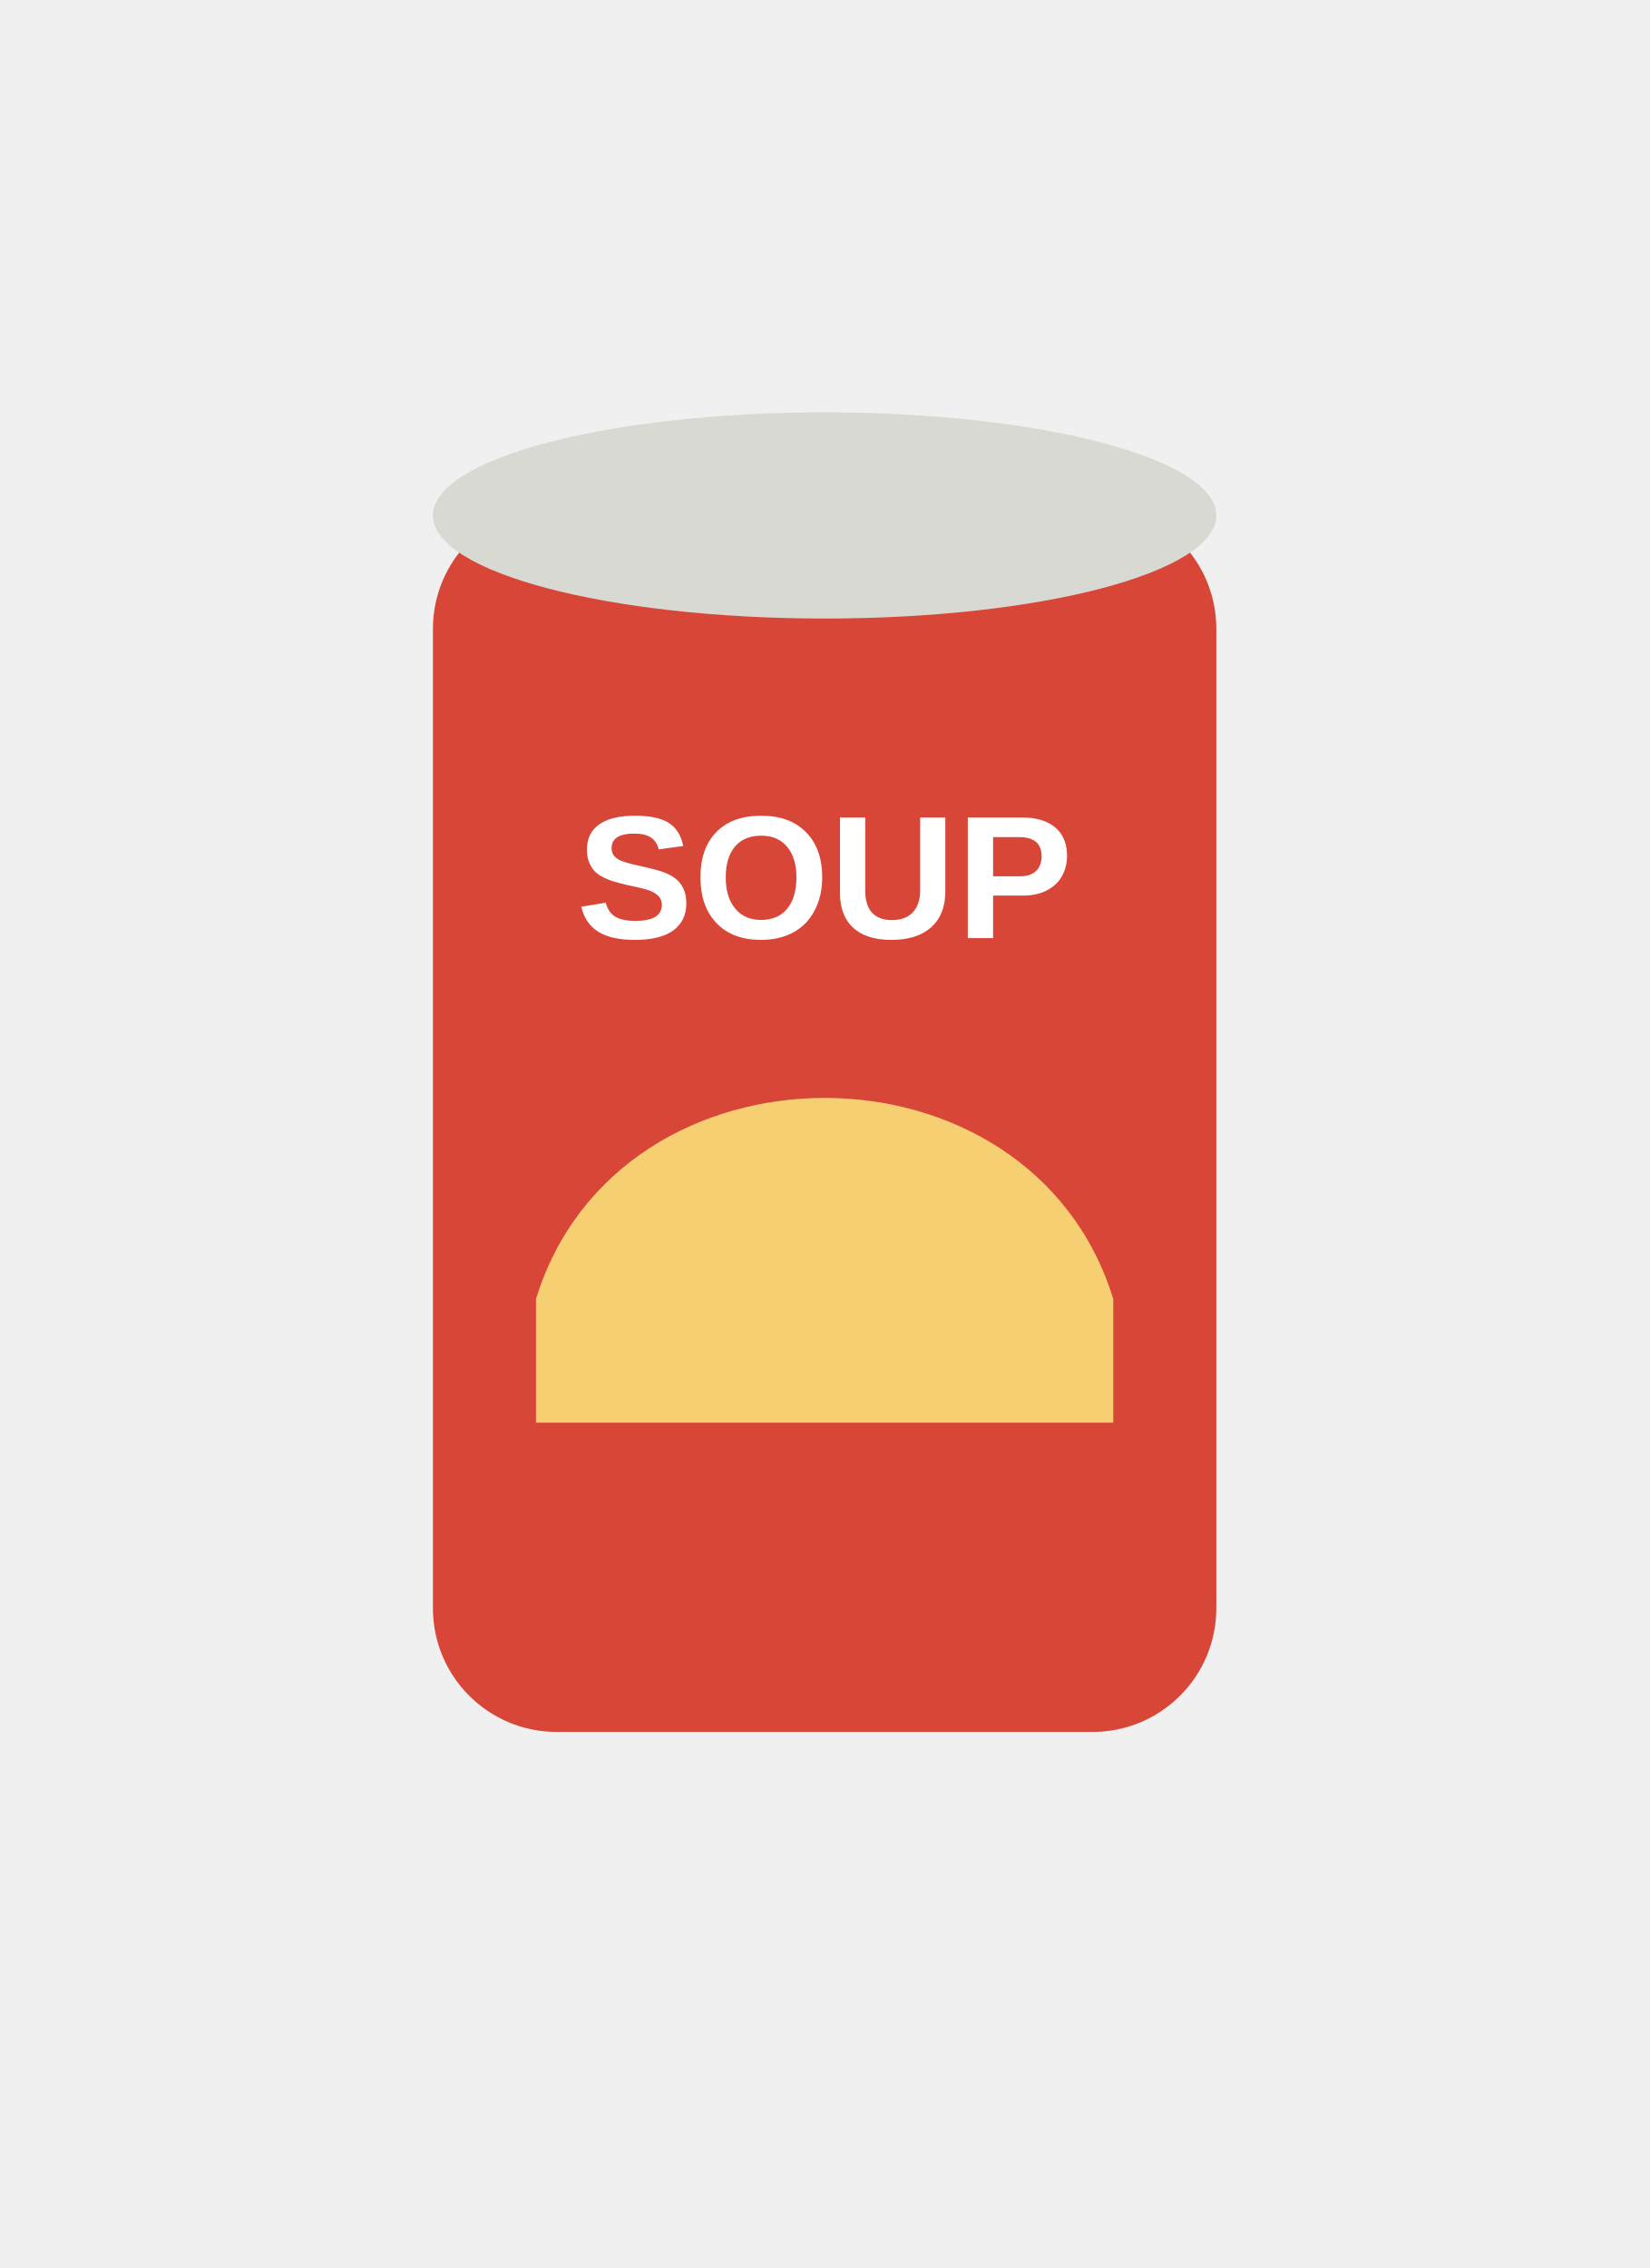
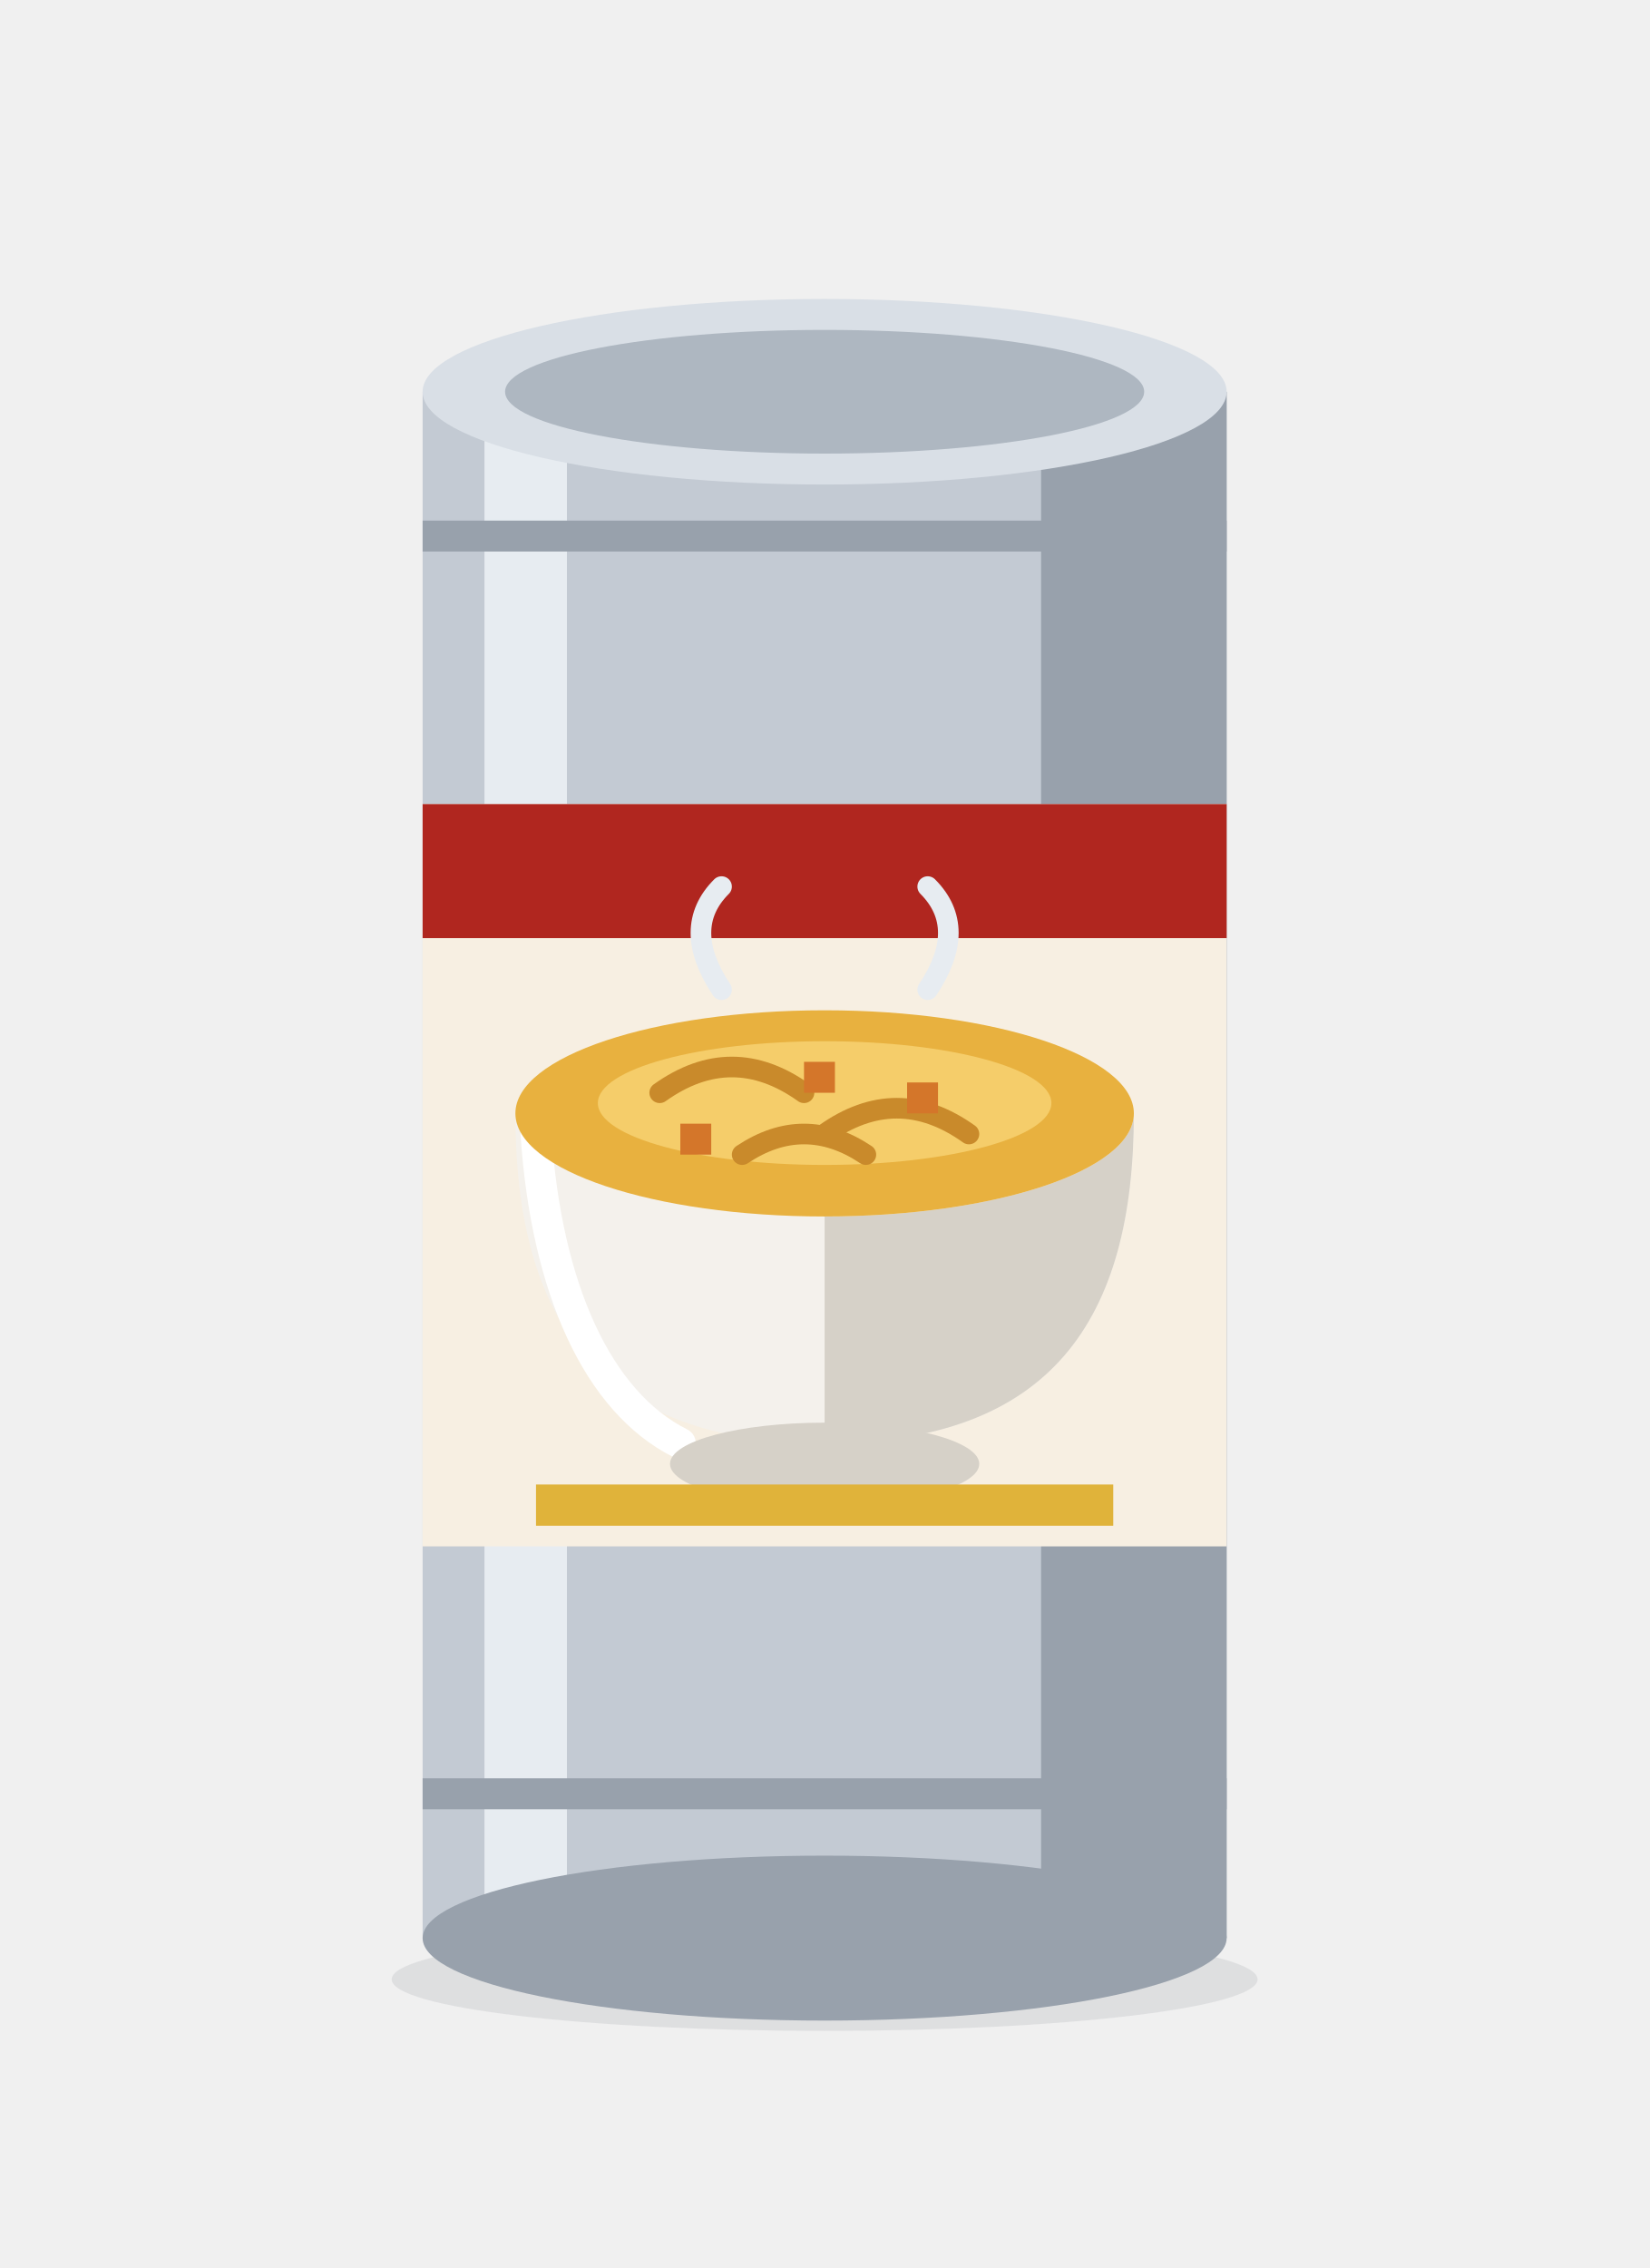
<svg xmlns="http://www.w3.org/2000/svg" viewBox="0 0 160 220">
-   <rect x="42" y="49" width="76" height="119" rx="12" fill="#d84638" />
-   <ellipse cx="80" cy="50" rx="38" ry="10" fill="#d8d9d2" />
-   <text x="80" y="91" text-anchor="middle" font-family="Arial" font-size="17" font-weight="700" fill="#fff">SOUP</text>
-   <path d="M52 126c8-26 48-26 56 0v12H52z" fill="#f5cf72" />
+   <g id="item">
+     <ellipse cx="80" cy="192" rx="42" ry="5" fill="#0f172a" opacity="0.08" />
+     <path d="M41 38h78v150H41z" fill="#c3cad3" />
+     <path d="M101 38h18v150h-18z" fill="#98a1ac" />
+     <path d="M47 42h8v142h-8z" fill="#e7ecf1" />
+     <ellipse cx="80" cy="188" rx="39" ry="8" fill="#98a1ac" />
+     <ellipse cx="80" cy="38" rx="39" ry="9" fill="#d9dfe6" />
+     <ellipse cx="80" cy="38" rx="31" ry="6" fill="#aeb7c1" />
+     <path d="M41 52h78" fill="none" stroke="#98a1ac" stroke-width="3" />
+     <path d="M41 174h78" fill="none" stroke="#98a1ac" stroke-width="3" />
+   </g>
+   <g id="label">
+     <rect x="41" y="78" width="78" height="72" fill="#f7efe2" />
+   </g>
+   <g id="brand">
+     <path d="M41 78h78v13H41z" fill="#b0261f" />
+     <path d="M50 108c0 20 8 32 30 32s30-12 30-32a30 10 0 0 1-60 0z" fill="#f4f1ec" />
+     <path d="M80 140c22 0 30-12 30-32a30 10 0 0 1-30 10z" fill="#d6d1c8" />
+     <path d="M52 110c1 15 6 26 14 30" fill="none" stroke="#ffffff" stroke-width="3" stroke-linecap="round" />
+     <ellipse cx="80" cy="142" rx="15" ry="4" fill="#d6d1c8" />
+     <ellipse cx="80" cy="108" rx="30" ry="10" fill="#e8b13f" />
+     <ellipse cx="80" cy="107" rx="22" ry="6" fill="#f5cd6a" />
+     <path d="M64 106q7-5 14 0" fill="none" stroke="#c98a2b" stroke-width="2" stroke-linecap="round" />
+     <path d="M80 110q7-5 14 0" fill="none" stroke="#c98a2b" stroke-width="2" stroke-linecap="round" />
+     <path d="M72 112q6-4 12 0" fill="none" stroke="#c98a2b" stroke-width="2" stroke-linecap="round" />
+     <rect x="66" y="109" width="3" height="3" fill="#d4762a" />
+     <rect x="88" y="105" width="3" height="3" fill="#d4762a" />
+     <rect x="78" y="103" width="3" height="3" fill="#d4762a" />
+     <path d="M70 96q-4-6 0-10" fill="none" stroke="#e7ecf1" stroke-width="2" stroke-linecap="round" />
+     <path d="M90 96q4-6 0-10" fill="none" stroke="#e7ecf1" stroke-width="2" stroke-linecap="round" />
+     <path d="M52 144h56v4H52z" fill="#e0b33a" />
+   </g>
</svg>
